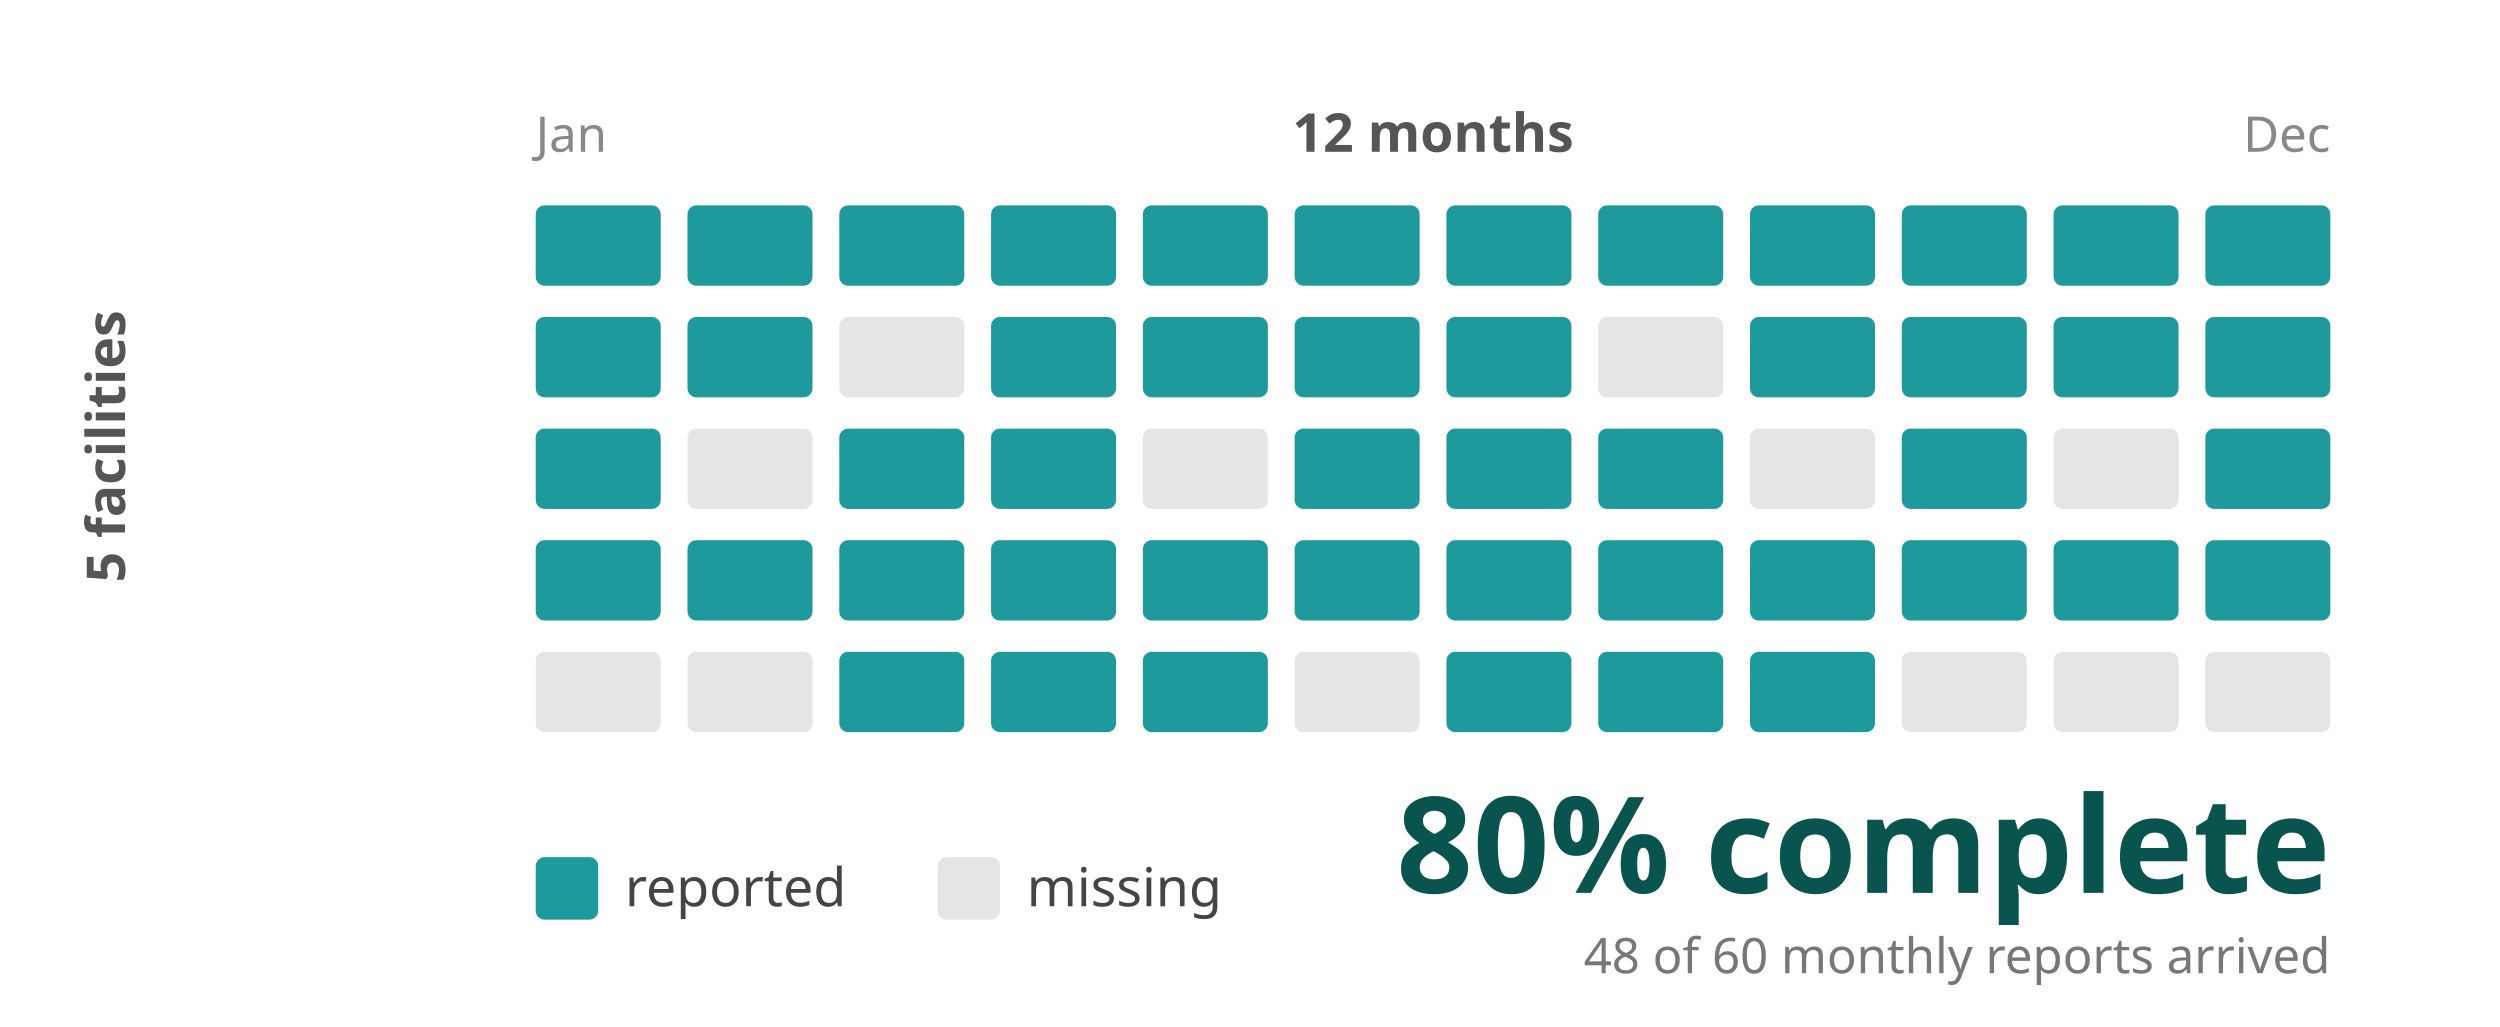
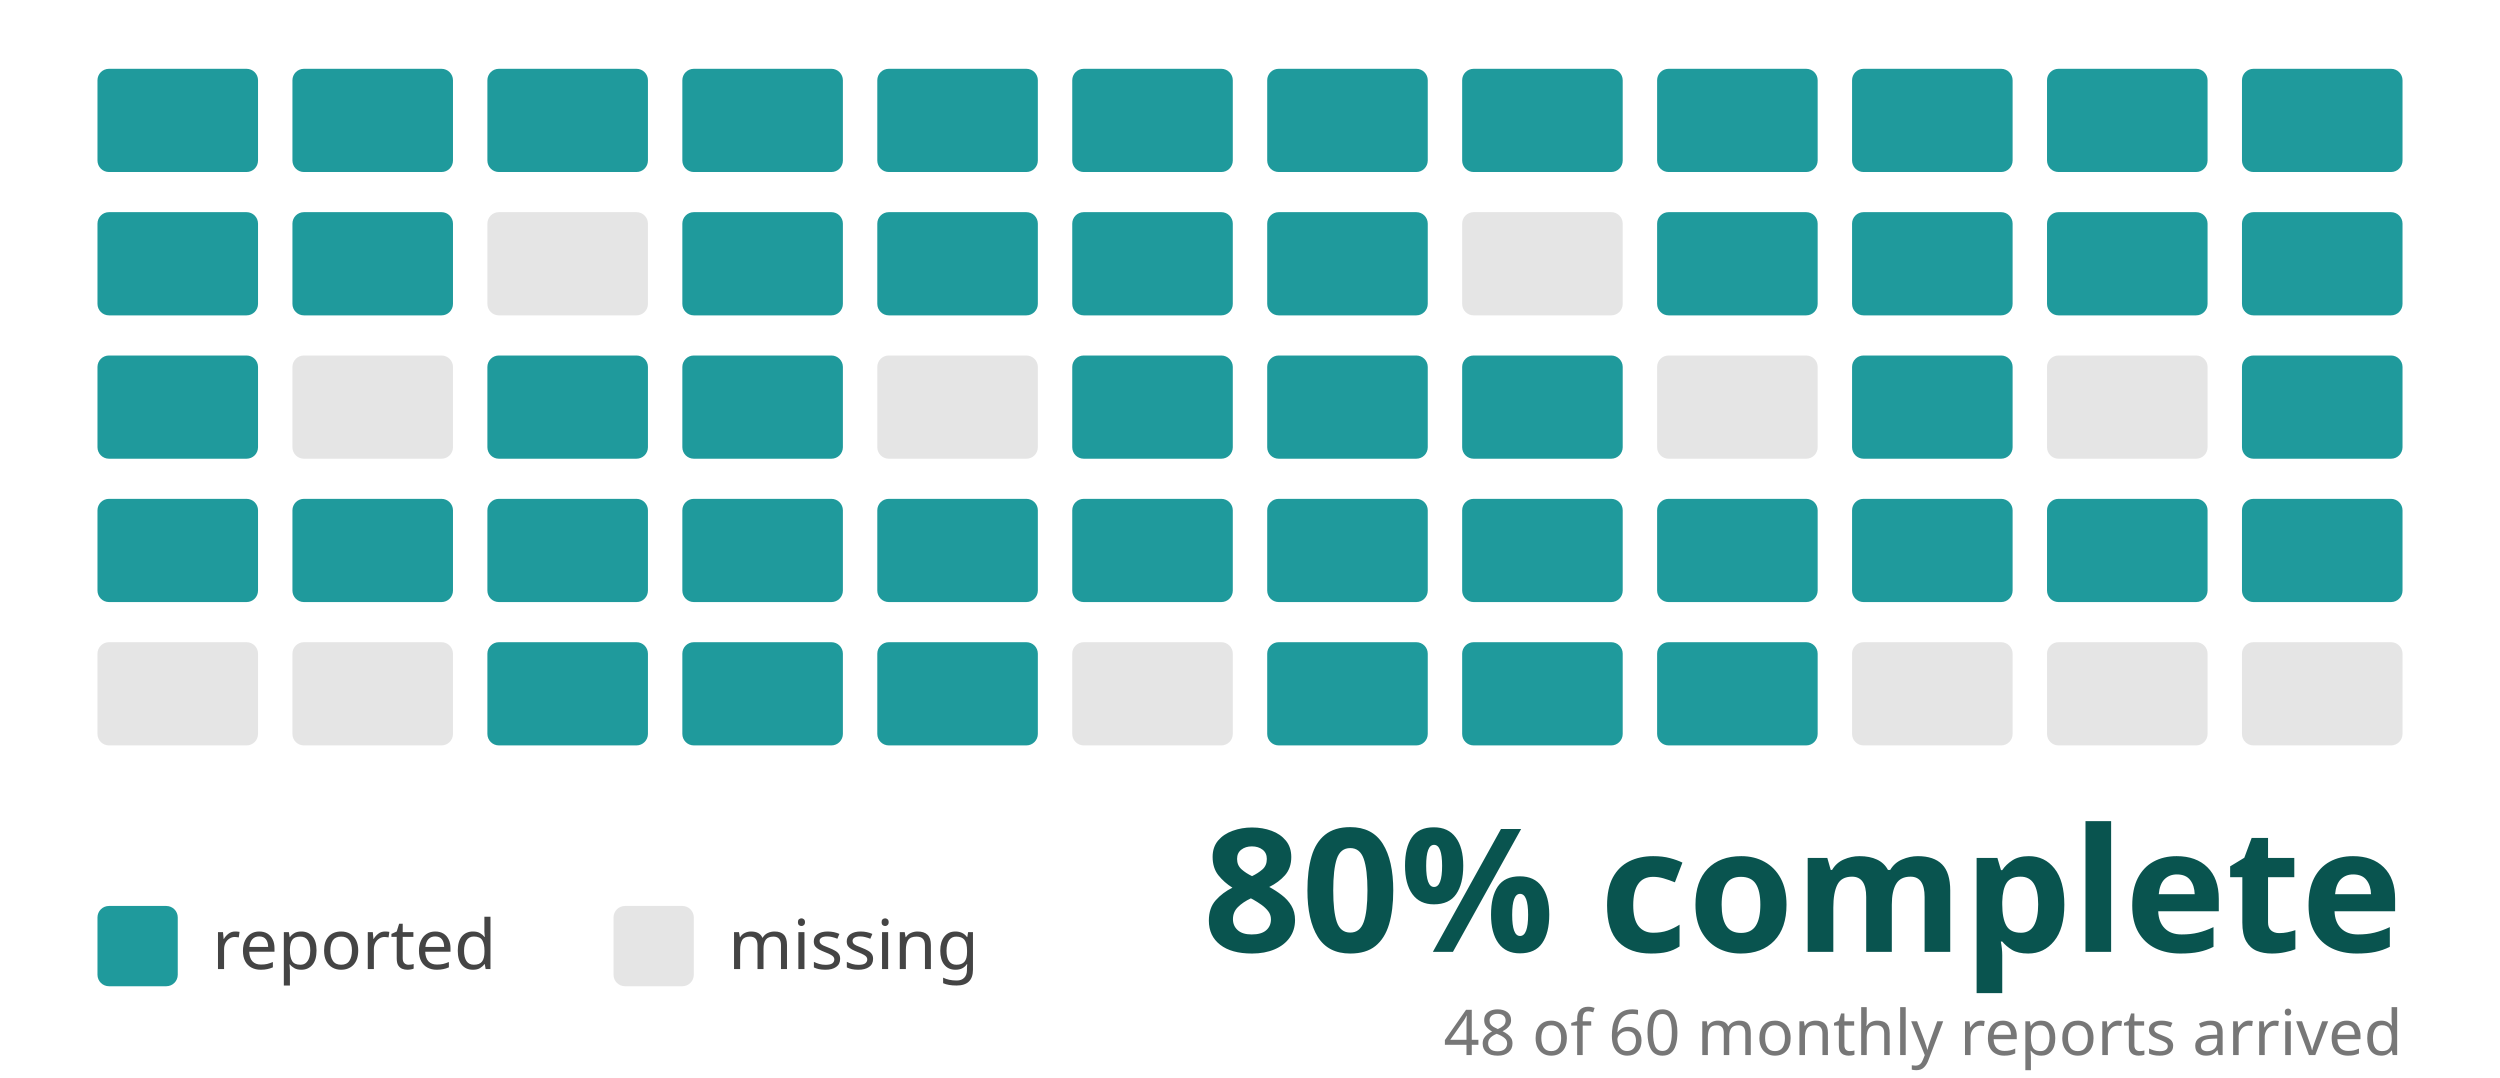
- <svg xmlns="http://www.w3.org/2000/svg" viewBox="0 0 560 230" font-family="'Poppins', sans-serif">
+ <svg xmlns="http://www.w3.org/2000/svg" viewBox="103 34 436 188" font-family="'Poppins', sans-serif">
  <defs>
    <style>
      .cell-reported { fill: #1F9A9C; }
      .cell-missing { fill: #E5E5E5; }
      .axis { font-size: 12px; font-weight: 600; fill: #555; }
      .tick { font-size: 11px; fill: #888; }
      .legend { font-size: 12px; fill: #444; }
      .big { font-size: 30px; font-weight: 700; fill: #09544F; }
      .small { font-size: 11px; fill: #777; }
    </style>
  </defs>
-   <text class="axis" x="28" y="100" text-anchor="middle" transform="rotate(-90,28,100)">5 facilities</text>
-   <text class="tick" x="120" y="34" text-anchor="start">Jan</text>
-   <text class="tick" x="522" y="34" text-anchor="end">Dec</text>
-   <text class="axis" x="321" y="34" text-anchor="middle">12 months</text>
  <rect class="cell-reported" x="120" y="46" width="28" height="18" rx="2" />
  <rect class="cell-reported" x="154" y="46" width="28" height="18" rx="2" />
  <rect class="cell-reported" x="188" y="46" width="28" height="18" rx="2" />
  <rect class="cell-reported" x="222" y="46" width="28" height="18" rx="2" />
  <rect class="cell-reported" x="256" y="46" width="28" height="18" rx="2" />
  <rect class="cell-reported" x="290" y="46" width="28" height="18" rx="2" />
  <rect class="cell-reported" x="324" y="46" width="28" height="18" rx="2" />
  <rect class="cell-reported" x="358" y="46" width="28" height="18" rx="2" />
  <rect class="cell-reported" x="392" y="46" width="28" height="18" rx="2" />
  <rect class="cell-reported" x="426" y="46" width="28" height="18" rx="2" />
  <rect class="cell-reported" x="460" y="46" width="28" height="18" rx="2" />
  <rect class="cell-reported" x="494" y="46" width="28" height="18" rx="2" />
  <rect class="cell-reported" x="120" y="71" width="28" height="18" rx="2" />
  <rect class="cell-reported" x="154" y="71" width="28" height="18" rx="2" />
  <rect class="cell-missing" x="188" y="71" width="28" height="18" rx="2" />
  <rect class="cell-reported" x="222" y="71" width="28" height="18" rx="2" />
  <rect class="cell-reported" x="256" y="71" width="28" height="18" rx="2" />
  <rect class="cell-reported" x="290" y="71" width="28" height="18" rx="2" />
  <rect class="cell-reported" x="324" y="71" width="28" height="18" rx="2" />
  <rect class="cell-missing" x="358" y="71" width="28" height="18" rx="2" />
  <rect class="cell-reported" x="392" y="71" width="28" height="18" rx="2" />
  <rect class="cell-reported" x="426" y="71" width="28" height="18" rx="2" />
  <rect class="cell-reported" x="460" y="71" width="28" height="18" rx="2" />
  <rect class="cell-reported" x="494" y="71" width="28" height="18" rx="2" />
  <rect class="cell-reported" x="120" y="96" width="28" height="18" rx="2" />
  <rect class="cell-missing" x="154" y="96" width="28" height="18" rx="2" />
  <rect class="cell-reported" x="188" y="96" width="28" height="18" rx="2" />
  <rect class="cell-reported" x="222" y="96" width="28" height="18" rx="2" />
  <rect class="cell-missing" x="256" y="96" width="28" height="18" rx="2" />
  <rect class="cell-reported" x="290" y="96" width="28" height="18" rx="2" />
  <rect class="cell-reported" x="324" y="96" width="28" height="18" rx="2" />
  <rect class="cell-reported" x="358" y="96" width="28" height="18" rx="2" />
  <rect class="cell-missing" x="392" y="96" width="28" height="18" rx="2" />
  <rect class="cell-reported" x="426" y="96" width="28" height="18" rx="2" />
  <rect class="cell-missing" x="460" y="96" width="28" height="18" rx="2" />
  <rect class="cell-reported" x="494" y="96" width="28" height="18" rx="2" />
  <rect class="cell-reported" x="120" y="121" width="28" height="18" rx="2" />
  <rect class="cell-reported" x="154" y="121" width="28" height="18" rx="2" />
  <rect class="cell-reported" x="188" y="121" width="28" height="18" rx="2" />
  <rect class="cell-reported" x="222" y="121" width="28" height="18" rx="2" />
  <rect class="cell-reported" x="256" y="121" width="28" height="18" rx="2" />
  <rect class="cell-reported" x="290" y="121" width="28" height="18" rx="2" />
  <rect class="cell-reported" x="324" y="121" width="28" height="18" rx="2" />
  <rect class="cell-reported" x="358" y="121" width="28" height="18" rx="2" />
  <rect class="cell-reported" x="392" y="121" width="28" height="18" rx="2" />
  <rect class="cell-reported" x="426" y="121" width="28" height="18" rx="2" />
  <rect class="cell-reported" x="460" y="121" width="28" height="18" rx="2" />
  <rect class="cell-reported" x="494" y="121" width="28" height="18" rx="2" />
  <rect class="cell-missing" x="120" y="146" width="28" height="18" rx="2" />
  <rect class="cell-missing" x="154" y="146" width="28" height="18" rx="2" />
  <rect class="cell-reported" x="188" y="146" width="28" height="18" rx="2" />
  <rect class="cell-reported" x="222" y="146" width="28" height="18" rx="2" />
  <rect class="cell-reported" x="256" y="146" width="28" height="18" rx="2" />
  <rect class="cell-missing" x="290" y="146" width="28" height="18" rx="2" />
  <rect class="cell-reported" x="324" y="146" width="28" height="18" rx="2" />
  <rect class="cell-reported" x="358" y="146" width="28" height="18" rx="2" />
  <rect class="cell-reported" x="392" y="146" width="28" height="18" rx="2" />
  <rect class="cell-missing" x="426" y="146" width="28" height="18" rx="2" />
  <rect class="cell-missing" x="460" y="146" width="28" height="18" rx="2" />
  <rect class="cell-missing" x="494" y="146" width="28" height="18" rx="2" />
  <rect class="cell-reported" x="120" y="192" width="14" height="14" rx="2" />
  <text class="legend" x="140" y="203">reported</text>
  <rect class="cell-missing" x="210" y="192" width="14" height="14" rx="2" />
  <text class="legend" x="230" y="203">missing</text>
  <text class="big" x="522" y="200" text-anchor="end">80% complete</text>
  <text class="small" x="522" y="218" text-anchor="end">48 of 60 monthly reports arrived</text>
</svg>
